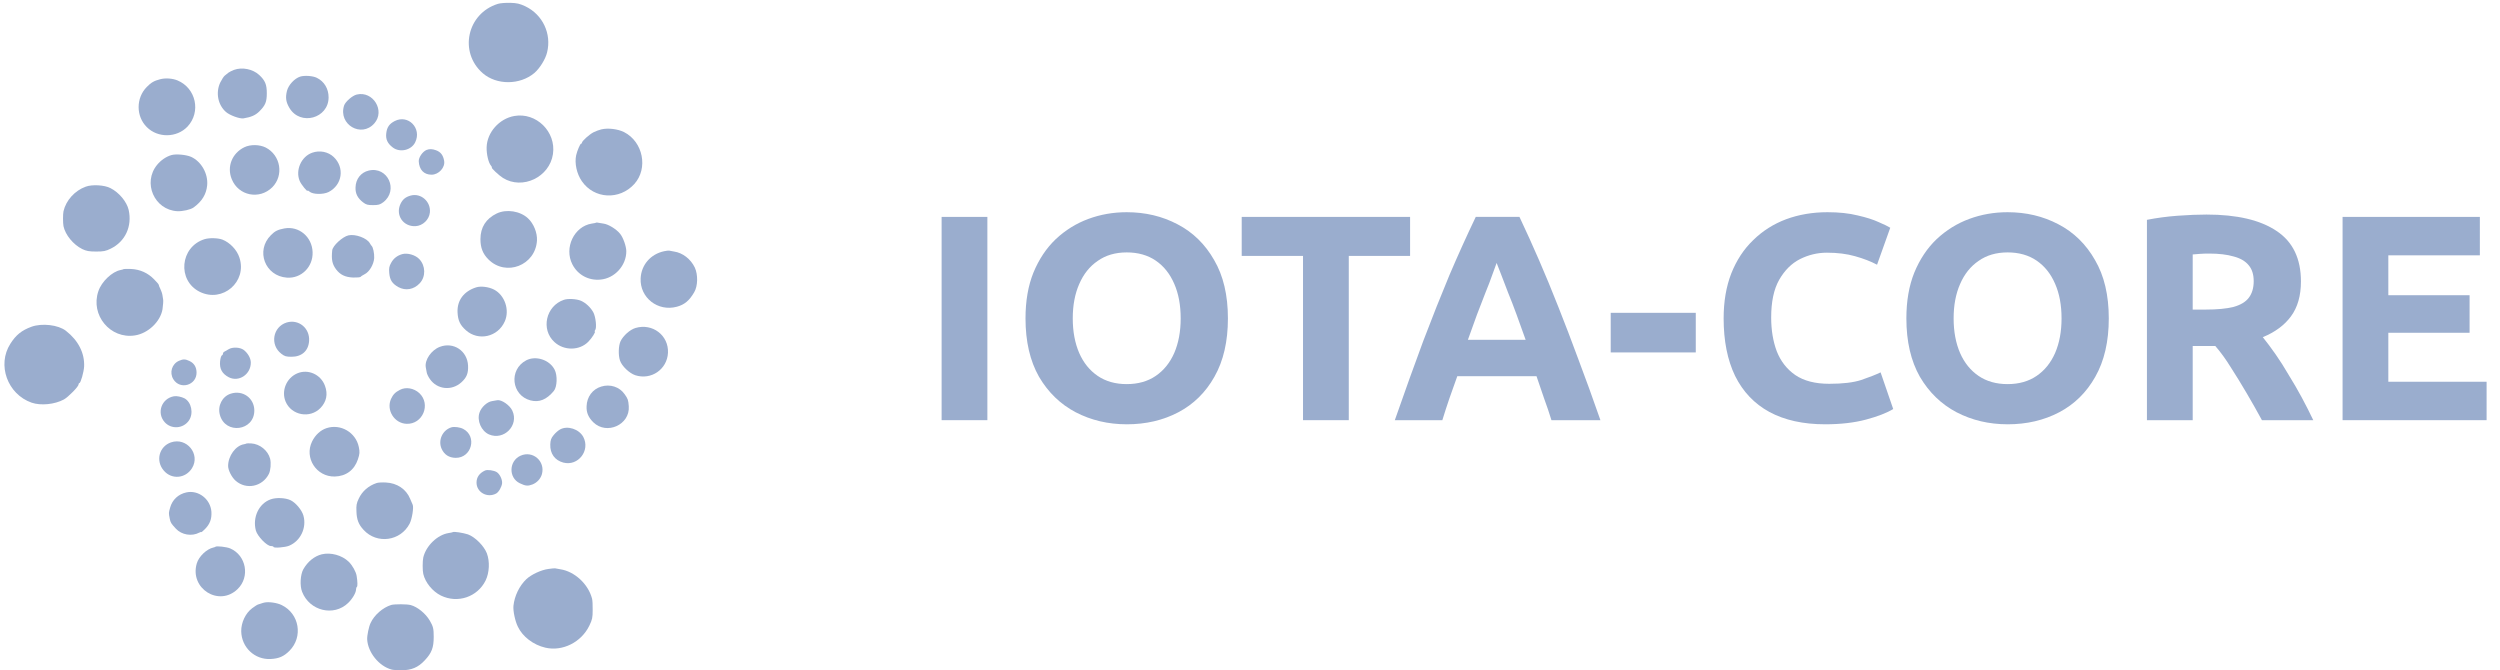
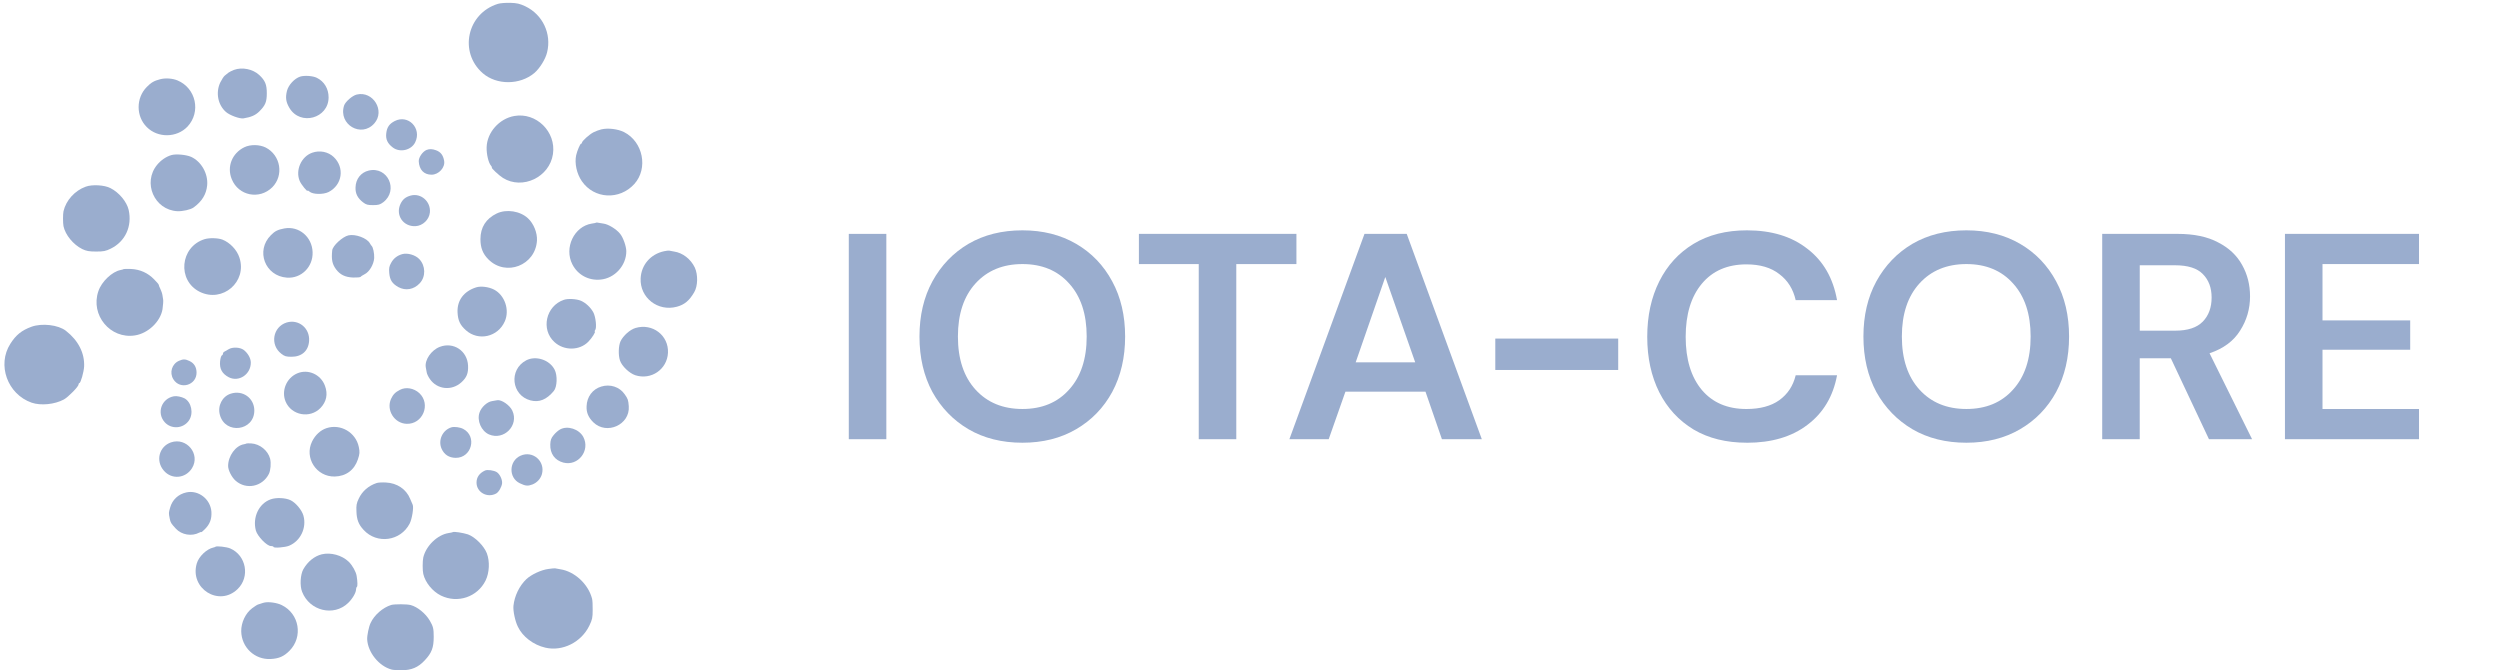
<svg xmlns="http://www.w3.org/2000/svg" width="250" height="67" viewBox="0 0 178 48" fill="none" version="1.1" id="svg2530" xml:space="preserve">
  <defs id="defs2534" />
  <g transform="matrix(0.0073903,0,0,-0.0073903,-0.2461051,48.94926)" fill="#000000" stroke="none" id="g4215" style="fill:#9aadce;fill-opacity:1">
    <path d="m 4785,6586 c -299,-93 -380,-468 -147,-672 135,-117 361,-116 501,2 52,45 107,133 123,199 45,181 -42,366 -210,447 -56,26 -81,32 -147,34 -44,1 -98,-3 -120,-10 z" id="path4107" style="fill:#9aadce;fill-opacity:1" />
    <path d="m 2227,5946 c -20,-8 -45,-20 -54,-27 -10,-8 -26,-21 -36,-29 -10,-8 -29,-38 -43,-66 -46,-97 -24,-217 55,-286 36,-32 134,-68 170,-62 74,12 115,30 152,66 60,60 74,92 74,178 0,84 -16,123 -74,177 -62,57 -165,78 -244,49 z" id="path4109" style="fill:#9aadce;fill-opacity:1" />
    <path d="m 2869,5881 c -56,-18 -115,-82 -129,-140 -16,-66 -9,-108 25,-165 105,-175 378,-101 379,103 0,84 -42,155 -114,190 -37,19 -118,25 -161,12 z" id="path4111" style="fill:#9aadce;fill-opacity:1" />
    <path d="m 1510,5855 c -58,-15 -87,-32 -129,-75 -105,-107 -105,-284 1,-389 107,-107 290,-104 394,5 133,142 83,373 -97,448 -49,20 -117,25 -169,11 z" id="path4113" style="fill:#9aadce;fill-opacity:1" />
    <path d="m 3417,5707 c -43,-10 -111,-70 -123,-107 -58,-183 167,-316 293,-173 108,122 -12,318 -170,280 z" id="path4115" style="fill:#9aadce;fill-opacity:1" />
    <path d="m 4944,5499 c -146,-26 -264,-159 -268,-303 -2,-67 18,-151 42,-178 8,-10 12,-18 9,-18 -14,0 69,-78 108,-102 189,-117 451,8 484,232 32,216 -162,407 -375,369 z" id="path4117" style="fill:#9aadce;fill-opacity:1" />
    <path d="m 3785,5450 c -52,-27 -75,-59 -82,-118 -7,-59 12,-99 63,-138 69,-53 181,-27 218,51 65,135 -68,272 -199,205 z" id="path4119" style="fill:#9aadce;fill-opacity:1" />
    <path d="m 5787,5369 c -20,-5 -54,-17 -75,-28 -41,-21 -112,-85 -112,-101 0,-5 -4,-10 -9,-10 -8,0 -37,-67 -47,-111 -17,-77 5,-180 55,-252 119,-173 365,-186 509,-27 136,151 85,409 -100,503 -60,30 -156,42 -221,26 z" id="path4121" style="fill:#9aadce;fill-opacity:1" />
    <path d="m 2327,5196 c -119,-58 -171,-189 -122,-309 65,-162 269,-202 393,-79 114,115 82,310 -63,385 -60,30 -148,32 -208,3 z" id="path4123" style="fill:#9aadce;fill-opacity:1" />
    <path d="m 4094,5170 c -38,-15 -78,-73 -76,-110 4,-82 50,-130 124,-130 70,0 134,70 122,135 -10,55 -33,85 -79,102 -36,13 -63,14 -91,3 z" id="path4125" style="fill:#9aadce;fill-opacity:1" />
    <path d="m 2985,5143 c -106,-37 -165,-170 -121,-274 14,-34 76,-110 76,-94 0,4 9,0 19,-9 31,-28 133,-30 185,-4 133,68 158,237 49,340 -53,50 -135,67 -208,41 z" id="path4127" style="fill:#9aadce;fill-opacity:1" />
    <path d="m 1620,5120 c -51,-15 -101,-49 -138,-94 -143,-173 -28,-438 196,-450 51,-2 128,15 157,36 82,59 124,129 132,216 10,112 -57,230 -156,275 -48,21 -147,30 -191,17 z" id="path4129" style="fill:#9aadce;fill-opacity:1" />
    <path d="m 3533,4970 c -76,-18 -126,-82 -128,-164 -2,-60 21,-104 73,-144 30,-23 45,-27 97,-27 52,0 68,5 99,28 151,116 43,351 -141,307 z" id="path4131" style="fill:#9aadce;fill-opacity:1" />
    <path d="m 790,4814 c -106,-38 -192,-133 -216,-239 -6,-26 -6,-113 0,-144 18,-85 95,-179 182,-222 40,-19 65,-24 134,-24 73,0 93,4 142,28 141,69 209,216 174,375 -18,79 -93,170 -177,212 -57,30 -177,37 -239,14 z" id="path4133" style="fill:#9aadce;fill-opacity:1" />
    <path d="m 3941,4728 c -51,-14 -78,-36 -100,-81 -51,-109 26,-222 146,-216 70,4 132,63 139,133 10,105 -86,190 -185,164 z" id="path4135" style="fill:#9aadce;fill-opacity:1" />
    <path d="m 4774,4554 c -104,-50 -158,-134 -158,-249 0,-83 23,-142 77,-196 170,-170 457,-58 471,183 4,75 -32,164 -87,215 -76,71 -209,92 -303,47 z" id="path4137" style="fill:#9aadce;fill-opacity:1" />
    <path d="m 5738,4465 c -1,-2 -21,-6 -43,-9 -171,-27 -270,-235 -188,-395 52,-102 157,-159 272,-148 139,12 252,137 251,276 -1,48 -30,131 -60,168 -37,46 -114,93 -162,99 -24,3 -48,7 -55,9 -6,2 -13,2 -15,0 z" id="path4139" style="fill:#9aadce;fill-opacity:1" />
    <path d="m 2715,4409 c -63,-12 -91,-25 -130,-65 -151,-150 -58,-397 155,-412 139,-10 254,104 249,247 -5,149 -133,256 -274,230 z" id="path4141" style="fill:#9aadce;fill-opacity:1" />
    <path d="m 3337,4342 c -58,-13 -154,-101 -158,-146 -9,-90 0,-132 37,-183 40,-53 89,-77 166,-80 37,-1 70,2 73,7 3,5 20,16 38,25 46,22 89,95 93,157 2,46 -11,106 -25,118 -3,3 -11,14 -17,25 -27,50 -140,92 -207,77 z" id="path4143" style="fill:#9aadce;fill-opacity:1" />
    <path d="m 1942,4305 c -239,-74 -268,-402 -46,-511 221,-108 460,98 384,331 -24,76 -92,147 -166,176 -44,16 -126,18 -172,4 z" id="path4145" style="fill:#9aadce;fill-opacity:1" />
    <path d="m 6396,4188 c -131,-28 -221,-133 -227,-263 -9,-187 167,-325 351,-275 74,20 121,59 168,140 36,60 38,171 6,240 -40,83 -118,143 -201,155 -21,3 -42,7 -48,9 -5,1 -27,-1 -49,-6 z" id="path4147" style="fill:#9aadce;fill-opacity:1" />
    <path d="m 3858,4160 c -49,-14 -85,-42 -108,-85 -19,-34 -22,-52 -18,-99 6,-67 28,-101 87,-135 71,-39 152,-25 209,37 59,63 57,169 -5,234 -38,40 -114,62 -165,48 z" id="path4149" style="fill:#9aadce;fill-opacity:1" />
    <path d="m 1158,4015 c -2,-2 -15,-6 -30,-9 -82,-15 -185,-112 -216,-206 -79,-231 116,-466 355,-428 128,20 247,134 267,254 5,33 9,86 6,94 -1,3 -3,20 -6,38 -2,18 -12,47 -21,65 -9,18 -16,35 -15,38 1,4 -19,28 -45,54 -61,63 -137,97 -224,101 -37,1 -69,1 -71,-1 z" id="path4151" style="fill:#9aadce;fill-opacity:1" />
    <path d="m 4575,3838 c -120,-38 -186,-126 -181,-242 4,-79 24,-123 81,-174 121,-108 310,-66 377,86 49,110 0,254 -104,308 -52,27 -128,36 -173,22 z" id="path4153" style="fill:#9aadce;fill-opacity:1" />
    <path d="m 5425,3717 c -175,-59 -226,-288 -91,-410 93,-85 242,-83 327,3 36,36 76,100 63,100 -4,0 -2,6 4,13 17,20 6,129 -18,173 -27,49 -74,92 -120,112 -43,18 -125,23 -165,9 z" id="path4155" style="fill:#9aadce;fill-opacity:1" />
    <path d="m 2737,3497 c -134,-42 -164,-217 -51,-303 32,-25 47,-29 99,-29 100,0 164,58 170,154 8,124 -102,213 -218,178 z" id="path4157" style="fill:#9aadce;fill-opacity:1" />
    <path d="M 264,3456 C 168,3421 113,3376 59,3291 -72,3086 31,2802 265,2720 c 90,-31 224,-17 313,31 43,24 142,125 142,145 0,8 4,14 8,14 13,0 43,107 46,160 6,130 -56,253 -177,347 -73,57 -231,76 -333,39 z" id="path4159" style="fill:#9aadce;fill-opacity:1" />
    <path d="m 6119,3444 c -53,-16 -119,-74 -145,-129 -20,-43 -23,-135 -5,-187 18,-54 91,-123 148,-142 154,-50 309,57 317,217 8,169 -150,290 -315,241 z" id="path4161" style="fill:#9aadce;fill-opacity:1" />
    <path d="m 4222,3261 c -82,-31 -148,-127 -136,-198 2,-13 6,-35 9,-49 2,-15 16,-44 31,-65 70,-102 211,-117 305,-32 52,47 68,88 65,161 -6,144 -141,234 -274,183 z" id="path4163" style="fill:#9aadce;fill-opacity:1" />
    <path d="m 2175,3238 c -16,-10 -36,-21 -42,-24 -7,-3 -13,-12 -13,-19 0,-7 -5,-15 -11,-17 -6,-2 -14,-28 -17,-57 -7,-73 20,-121 85,-155 97,-49 213,28 213,142 0,43 -29,93 -70,124 -36,26 -108,29 -145,6 z" id="path4165" style="fill:#9aadce;fill-opacity:1" />
    <path d="m 5059,3130 c -170,-90 -143,-339 42,-388 84,-22 156,7 226,91 33,40 37,151 8,207 -49,96 -183,139 -276,90 z" id="path4167" style="fill:#9aadce;fill-opacity:1" />
    <path d="m 1694,3126 c -69,-30 -95,-114 -55,-179 65,-106 227,-58 225,66 -1,53 -24,90 -69,111 -40,19 -60,20 -101,2 z" id="path4169" style="fill:#9aadce;fill-opacity:1" />
    <path d="m 2840,3004 c -105,-45 -156,-169 -113,-273 56,-134 236,-168 338,-63 58,60 74,134 44,215 -40,111 -164,166 -269,121 z" id="path4171" style="fill:#9aadce;fill-opacity:1" />
    <path d="m 5787,2876 c -84,-25 -139,-99 -142,-191 -3,-61 18,-109 66,-156 129,-125 356,-23 343,156 -5,62 -8,72 -41,118 -49,70 -140,100 -226,73 z" id="path4173" style="fill:#9aadce;fill-opacity:1" />
    <path d="m 3835,2844 c -45,-23 -66,-45 -86,-88 -48,-108 32,-237 151,-241 156,-6 238,189 124,297 -53,49 -131,63 -189,32 z" id="path4175" style="fill:#9aadce;fill-opacity:1" />
    <path d="m 2195,2807 c -82,-26 -129,-118 -105,-205 52,-194 335,-157 334,43 -1,120 -113,200 -229,162 z" id="path4177" style="fill:#9aadce;fill-opacity:1" />
    <path d="m 1645,2782 c -120,-21 -170,-160 -91,-250 64,-73 181,-65 236,15 47,68 25,178 -43,215 -29,15 -77,25 -102,20 z" id="path4179" style="fill:#9aadce;fill-opacity:1" />
    <path d="m 4780,2744 c -8,-2 -32,-5 -52,-9 -47,-7 -104,-59 -121,-111 -27,-78 17,-179 92,-212 145,-62 293,89 226,231 -25,53 -104,107 -145,101 z" id="path4181" style="fill:#9aadce;fill-opacity:1" />
    <path d="m 3124,2473 c -58,-19 -109,-66 -140,-129 -78,-159 42,-344 220,-340 109,3 189,62 224,166 18,54 19,71 9,120 -29,142 -177,228 -313,183 z" id="path4183" style="fill:#9aadce;fill-opacity:1" />
    <path d="m 4335,2481 c -86,-26 -132,-124 -96,-207 26,-58 72,-88 137,-89 156,-1 210,210 72,281 -31,16 -85,23 -113,15 z" id="path4185" style="fill:#9aadce;fill-opacity:1" />
    <path d="m 5389,2461 c -19,-10 -47,-35 -63,-55 -25,-30 -31,-48 -33,-91 -3,-89 44,-154 127,-176 143,-37 263,117 193,249 -41,76 -152,112 -224,73 z" id="path4187" style="fill:#9aadce;fill-opacity:1" />
    <path d="m 1616,2335 c -115,-40 -151,-179 -70,-273 76,-90 211,-78 274,23 84,136 -52,302 -204,250 z" id="path4189" style="fill:#9aadce;fill-opacity:1" />
    <path d="m 2347,2324 c -2,-2 -12,-5 -23,-7 -81,-13 -154,-113 -154,-211 0,-41 35,-110 73,-143 103,-90 259,-58 322,66 17,34 23,105 12,148 -21,79 -99,143 -183,148 -24,1 -45,1 -47,-1 z" id="path4191" style="fill:#9aadce;fill-opacity:1" />
    <path d="m 5005,2206 c -114,-51 -118,-214 -8,-267 56,-27 78,-29 123,-12 45,18 79,55 92,100 34,125 -88,232 -207,179 z" id="path4193" style="fill:#9aadce;fill-opacity:1" />
    <path d="m 4660,2062 c -54,-25 -82,-65 -82,-117 0,-94 104,-152 190,-106 26,14 55,66 58,101 2,36 -22,87 -51,106 -28,18 -92,27 -115,16 z" id="path4195" style="fill:#9aadce;fill-opacity:1" />
    <path d="m 3610,1941 c -79,-26 -141,-80 -174,-152 -21,-43 -25,-66 -22,-123 2,-79 21,-128 70,-180 129,-140 358,-109 446,62 23,45 41,158 29,183 -4,8 -15,34 -25,58 -38,93 -127,152 -234,157 -36,2 -76,0 -90,-5 z" id="path4197" style="fill:#9aadce;fill-opacity:1" />
    <path d="m 1765,1850 c -78,-17 -136,-71 -157,-147 -15,-53 -15,-51 -4,-107 8,-39 12,-46 59,-97 56,-61 155,-78 229,-38 10,5 18,7 18,4 0,-3 16,10 35,29 49,49 67,99 63,169 -9,122 -126,213 -243,187 z" id="path4199" style="fill:#9aadce;fill-opacity:1" />
    <path d="m 2583,1783 c -115,-40 -178,-175 -144,-303 16,-56 107,-150 146,-150 14,0 25,-4 25,-8 0,-14 113,-5 151,11 111,46 172,174 139,292 -15,54 -75,126 -126,150 -49,23 -139,27 -191,8 z" id="path4201" style="fill:#9aadce;fill-opacity:1" />
    <path d="m 4348,1465 c -2,-2 -20,-6 -41,-9 -108,-17 -218,-123 -245,-236 -8,-34 -8,-129 0,-161 20,-84 90,-169 171,-209 162,-79 354,-14 433,146 37,76 42,185 12,264 -28,72 -114,158 -183,183 -45,15 -139,30 -147,22 z" id="path4203" style="fill:#9aadce;fill-opacity:1" />
    <path d="m 2047,1323 c -3,-2 -11,-6 -19,-7 -65,-14 -142,-86 -162,-155 -71,-243 216,-423 396,-248 122,118 84,327 -72,394 -34,15 -134,26 -143,16 z" id="path4205" style="fill:#9aadce;fill-opacity:1" />
    <path d="m 3078,1250 c -72,-18 -136,-70 -179,-145 -29,-52 -35,-159 -12,-218 72,-186 307,-243 446,-109 42,40 77,100 77,131 0,11 4,22 8,25 8,5 7,50 -2,106 -6,40 -41,103 -77,138 -65,63 -174,93 -261,72 z" id="path4207" style="fill:#9aadce;fill-opacity:1" />
    <path d="m 5275,1108 c -70,-9 -166,-54 -214,-99 -68,-65 -115,-163 -125,-258 -5,-49 16,-149 43,-203 46,-97 150,-176 266,-203 166,-39 349,52 427,214 28,58 32,77 32,151 1,47 -2,96 -6,110 -37,142 -169,264 -308,285 -24,4 -47,8 -50,9 -3,1 -32,-1 -65,-6 z" id="path4209" style="fill:#9aadce;fill-opacity:1" />
    <path d="m 2525,783 c -11,-2 -27,-7 -35,-10 -8,-3 -21,-7 -28,-9 -7,-1 -33,-17 -58,-36 -65,-48 -108,-139 -107,-224 3,-157 131,-277 285,-269 80,4 128,25 182,79 135,135 97,361 -75,444 -44,22 -123,33 -164,25 z" id="path4211" style="fill:#9aadce;fill-opacity:1" />
    <path d="m 3751,759 c -81,-25 -164,-97 -200,-175 -17,-35 -35,-123 -33,-159 7,-126 114,-259 236,-292 11,-4 55,-7 96,-7 96,0 162,27 225,95 69,73 88,124 88,229 0,80 -5,100 -38,157 -41,70 -119,133 -185,151 -36,10 -158,10 -189,1 z" id="path4213" style="fill:#9aadce;fill-opacity:1" />
  </g>
-   <g aria-label="IOTA-CORE" id="text4695" style="font-weight:800;font-size:21.015px;line-height:0;font-family:Ubuntu;-inkscape-font-specification:'Ubuntu Ultra-Bold';fill:#9aadce;stroke-width:0.716">
-     <path d="M 66.907,30.102 V 15.539 h 3.278 v 14.563 z" id="path843" />
-     <path d="m 80.168,30.397 q -1.996,0 -3.657,-0.862 -1.639,-0.862 -2.627,-2.543 -0.967,-1.702 -0.967,-4.182 0,-1.87 0.567,-3.278 0.588,-1.429 1.597,-2.396 1.03,-0.967 2.333,-1.45 1.303,-0.483 2.753,-0.483 1.996,0 3.636,0.862 1.66,0.862 2.627,2.564 0.988,1.681 0.988,4.182 0,2.48 -0.967,4.182 -0.946,1.681 -2.585,2.543 -1.639,0.862 -3.699,0.862 z m 0,-2.879 q 1.219,0 2.08,-0.588 0.862,-0.588 1.324,-1.639 0.462,-1.072 0.462,-2.48 0,-1.429 -0.462,-2.48 -0.462,-1.072 -1.324,-1.66 -0.862,-0.588 -2.08,-0.588 -1.219,0 -2.08,0.609 -0.862,0.588 -1.324,1.66 -0.462,1.051 -0.462,2.459 0,1.408 0.462,2.48 0.462,1.051 1.324,1.639 0.862,0.588 2.08,0.588 z" id="path845" />
-     <path d="M 92.798,30.102 V 18.334 H 88.406 v -2.795 h 12.063 v 2.795 h -4.392 v 11.768 z" id="path847" />
-     <path d="m 99.375,30.102 q 1.093,-3.131 2.038,-5.674 0.967,-2.543 1.87,-4.707 0.925,-2.165 1.891,-4.182 h 3.131 q 0.715,1.513 1.408,3.11 0.693,1.597 1.387,3.362 0.693,1.744 1.429,3.741 0.757,1.996 1.576,4.35 h -3.509 q -0.231,-0.757 -0.525,-1.555 -0.273,-0.799 -0.546,-1.597 h -5.674 q -0.273,0.799 -0.567,1.597 -0.273,0.799 -0.504,1.555 z M 104.608,24.344 h 4.14 q -0.336,-0.946 -0.651,-1.807 -0.315,-0.862 -0.609,-1.576 -0.273,-0.715 -0.483,-1.261 -0.21,-0.546 -0.336,-0.862 -0.105,0.315 -0.315,0.862 -0.189,0.546 -0.483,1.261 -0.273,0.715 -0.609,1.576 -0.315,0.862 -0.651,1.807 z" id="path849" />
-     <path d="m 114.842,25.248 v -2.837 h 6.094 v 2.837 z" id="path851" />
-     <path d="m 130.204,30.397 q -2.354,0 -3.993,-0.883 -1.618,-0.883 -2.459,-2.585 -0.82,-1.702 -0.82,-4.119 0,-1.807 0.546,-3.215 0.567,-1.429 1.576,-2.396 1.009,-0.988 2.354,-1.492 1.366,-0.504 2.963,-0.504 1.24,0 2.165,0.231 0.925,0.21 1.513,0.483 0.588,0.252 0.82,0.399 l -0.946,2.648 q -0.672,-0.357 -1.576,-0.609 -0.883,-0.252 -2.017,-0.252 -1.009,0 -1.933,0.462 -0.904,0.462 -1.492,1.492 -0.567,1.009 -0.567,2.69 0,1.345 0.399,2.417 0.42,1.072 1.324,1.702 0.925,0.63 2.438,0.63 1.45,0 2.291,-0.273 0.862,-0.294 1.387,-0.546 l 0.904,2.627 q -0.693,0.42 -1.954,0.757 -1.261,0.336 -2.921,0.336 z" id="path853" />
-     <path d="m 143.275,30.397 q -1.996,0 -3.657,-0.862 -1.639,-0.862 -2.627,-2.543 -0.967,-1.702 -0.967,-4.182 0,-1.87 0.567,-3.278 0.588,-1.429 1.597,-2.396 1.03,-0.967 2.333,-1.45 1.303,-0.483 2.753,-0.483 1.996,0 3.636,0.862 1.66,0.862 2.627,2.564 0.988,1.681 0.988,4.182 0,2.48 -0.967,4.182 -0.946,1.681 -2.585,2.543 -1.639,0.862 -3.699,0.862 z m 0,-2.879 q 1.219,0 2.08,-0.588 0.862,-0.588 1.324,-1.639 0.462,-1.072 0.462,-2.48 0,-1.429 -0.462,-2.48 -0.462,-1.072 -1.324,-1.66 -0.862,-0.588 -2.08,-0.588 -1.219,0 -2.08,0.609 -0.862,0.588 -1.324,1.66 -0.462,1.051 -0.462,2.459 0,1.408 0.462,2.48 0.462,1.051 1.324,1.639 0.862,0.588 2.08,0.588 z" id="path855" />
-     <path d="M 153.258,30.102 V 15.749 q 1.072,-0.21 2.207,-0.294 1.156,-0.084 2.059,-0.084 3.278,0 5.023,1.177 1.744,1.156 1.744,3.615 0,1.534 -0.715,2.501 -0.693,0.946 -2.017,1.492 0.441,0.546 0.925,1.24 0.483,0.693 0.946,1.492 0.483,0.778 0.925,1.597 0.441,0.82 0.82,1.618 h -3.678 q -0.525,-0.967 -1.093,-1.933 -0.567,-0.967 -1.135,-1.849 -0.546,-0.883 -1.114,-1.534 0,0 0,0 0,0 0,0 h -1.618 v 5.317 z m 3.278,-7.923 h 0.925 q 1.24,0 1.996,-0.189 0.757,-0.21 1.093,-0.651 0.357,-0.462 0.357,-1.198 0,-0.715 -0.357,-1.135 -0.357,-0.441 -1.072,-0.63 -0.715,-0.21 -1.765,-0.21 -0.357,0 -0.651,0.021 -0.273,0.021 -0.525,0.042 z" id="path857" />
-     <path d="M 167.274,30.102 V 15.539 h 9.835 v 2.753 h -6.557 v 2.858 h 5.821 v 2.69 h -5.821 v 3.509 h 7.04 v 2.753 z" id="path859" />
+   <g aria-label="IOTA-CORE" id="text4695" style="font-weight:800;font-size:21.015px;font-family:Ubuntu;-inkscape-font-specification:'Ubuntu Ultra-Bold';fill:#485776;stroke-width:0.716" transform="translate(1.432836,0.8364015)">
+     <g aria-label="IOTA-CORE" id="text851" style="fill:#9aadce;fill-opacity:1;stroke-width:0.513">
+       <path d="m 58.824,30.629 v -14.71 h 2.69 v 14.71 z" style="-inkscape-font-specification:'DM Sans Bold';fill:#9aadce;fill-opacity:1" id="path1183" />
+       <path d="m 71.265,30.881 q -2.207,0 -3.867,-0.967 -1.639,-0.967 -2.585,-2.669 -0.925,-1.723 -0.925,-3.972 0,-2.249 0.925,-3.951 0.946,-1.723 2.585,-2.69 1.66,-0.967 3.867,-0.967 2.186,0 3.846,0.967 1.66,0.967 2.585,2.69 0.925,1.702 0.925,3.951 0,2.249 -0.925,3.972 -0.925,1.702 -2.585,2.669 -1.66,0.967 -3.846,0.967 z m 0,-2.417 q 2.101,0 3.341,-1.387 1.261,-1.387 1.261,-3.804 0,-2.417 -1.261,-3.804 -1.24,-1.387 -3.341,-1.387 -2.101,0 -3.362,1.387 -1.261,1.387 -1.261,3.804 0,2.417 1.261,3.804 1.261,1.387 3.362,1.387 z" style="-inkscape-font-specification:'DM Sans Bold';fill:#9aadce;fill-opacity:1" id="path1185" />
+       <path d="M 83.895,30.629 V 18.083 h -4.287 v -2.165 h 11.285 v 2.165 h -4.308 v 12.546 z" style="-inkscape-font-specification:'DM Sans Bold';fill:#9aadce;fill-opacity:1" id="path1187" />
+       <path d="m 90.389,30.629 5.38,-14.71 h 3.026 l 5.38,14.71 h -2.858 l -1.177,-3.404 h -5.737 l -1.198,3.404 z m 4.749,-5.506 h 4.266 l -2.144,-6.115 z" style="-inkscape-font-specification:'DM Sans Bold';fill:#9aadce;fill-opacity:1" id="path1189" />
+       <path d="m 105.141,25.669 v -2.249 h 8.805 v 2.249 z" style="-inkscape-font-specification:'DM Sans Bold';fill:#9aadce;fill-opacity:1" id="path1191" />
+       <path d="m 123.172,30.881 q -2.228,0 -3.825,-0.946 -1.597,-0.967 -2.459,-2.669 -0.862,-1.723 -0.862,-3.972 0,-2.249 0.862,-3.972 0.862,-1.723 2.459,-2.69 1.597,-0.967 3.825,-0.967 2.648,0 4.329,1.324 1.702,1.303 2.123,3.678 h -2.963 q -0.273,-1.198 -1.177,-1.87 -0.883,-0.693 -2.354,-0.693 -2.038,0 -3.194,1.387 -1.156,1.387 -1.156,3.804 0,2.417 1.156,3.804 1.156,1.366 3.194,1.366 1.471,0 2.354,-0.63 0.904,-0.651 1.177,-1.786 h 2.963 q -0.42,2.27 -2.123,3.552 -1.681,1.282 -4.329,1.282 z" style="-inkscape-font-specification:'DM Sans Bold';fill:#9aadce;fill-opacity:1" id="path1193" />
+       <path d="m 138.891,30.881 q -2.207,0 -3.867,-0.967 -1.639,-0.967 -2.585,-2.669 -0.925,-1.723 -0.925,-3.972 0,-2.249 0.925,-3.951 0.946,-1.723 2.585,-2.69 1.66,-0.967 3.867,-0.967 2.186,0 3.846,0.967 1.66,0.967 2.585,2.69 0.925,1.702 0.925,3.951 0,2.249 -0.925,3.972 -0.925,1.702 -2.585,2.669 -1.66,0.967 -3.846,0.967 z m 0,-2.417 q 2.101,0 3.341,-1.387 1.261,-1.387 1.261,-3.804 0,-2.417 -1.261,-3.804 -1.24,-1.387 -3.341,-1.387 -2.101,0 -3.362,1.387 -1.261,1.387 -1.261,3.804 0,2.417 1.261,3.804 1.261,1.387 3.362,1.387 z" style="-inkscape-font-specification:'DM Sans Bold';fill:#9aadce;fill-opacity:1" id="path1195" />
+       <path d="m 148.621,30.629 v -14.71 h 5.401 q 1.765,0 2.9,0.609 1.156,0.588 1.723,1.618 0.567,1.009 0.567,2.249 0,1.345 -0.715,2.459 -0.693,1.114 -2.186,1.618 l 3.047,6.157 h -3.089 l -2.732,-5.8 h -2.228 v 5.8 z m 2.69,-7.776 h 2.543 q 1.345,0 1.975,-0.651 0.63,-0.651 0.63,-1.723 0,-1.051 -0.63,-1.681 -0.609,-0.63 -1.996,-0.63 h -2.522 z" style="-inkscape-font-specification:'DM Sans Bold';fill:#9aadce;fill-opacity:1" id="path1197" />
+       <path d="m 161.713,30.629 v -14.71 h 9.604 v 2.165 h -6.914 v 4.035 h 6.283 v 2.101 h -6.283 v 4.245 h 6.914 v 2.165 z" style="-inkscape-font-specification:'DM Sans Bold';fill:#9aadce;fill-opacity:1" id="path1199" />
+     </g>
  </g>
</svg>
